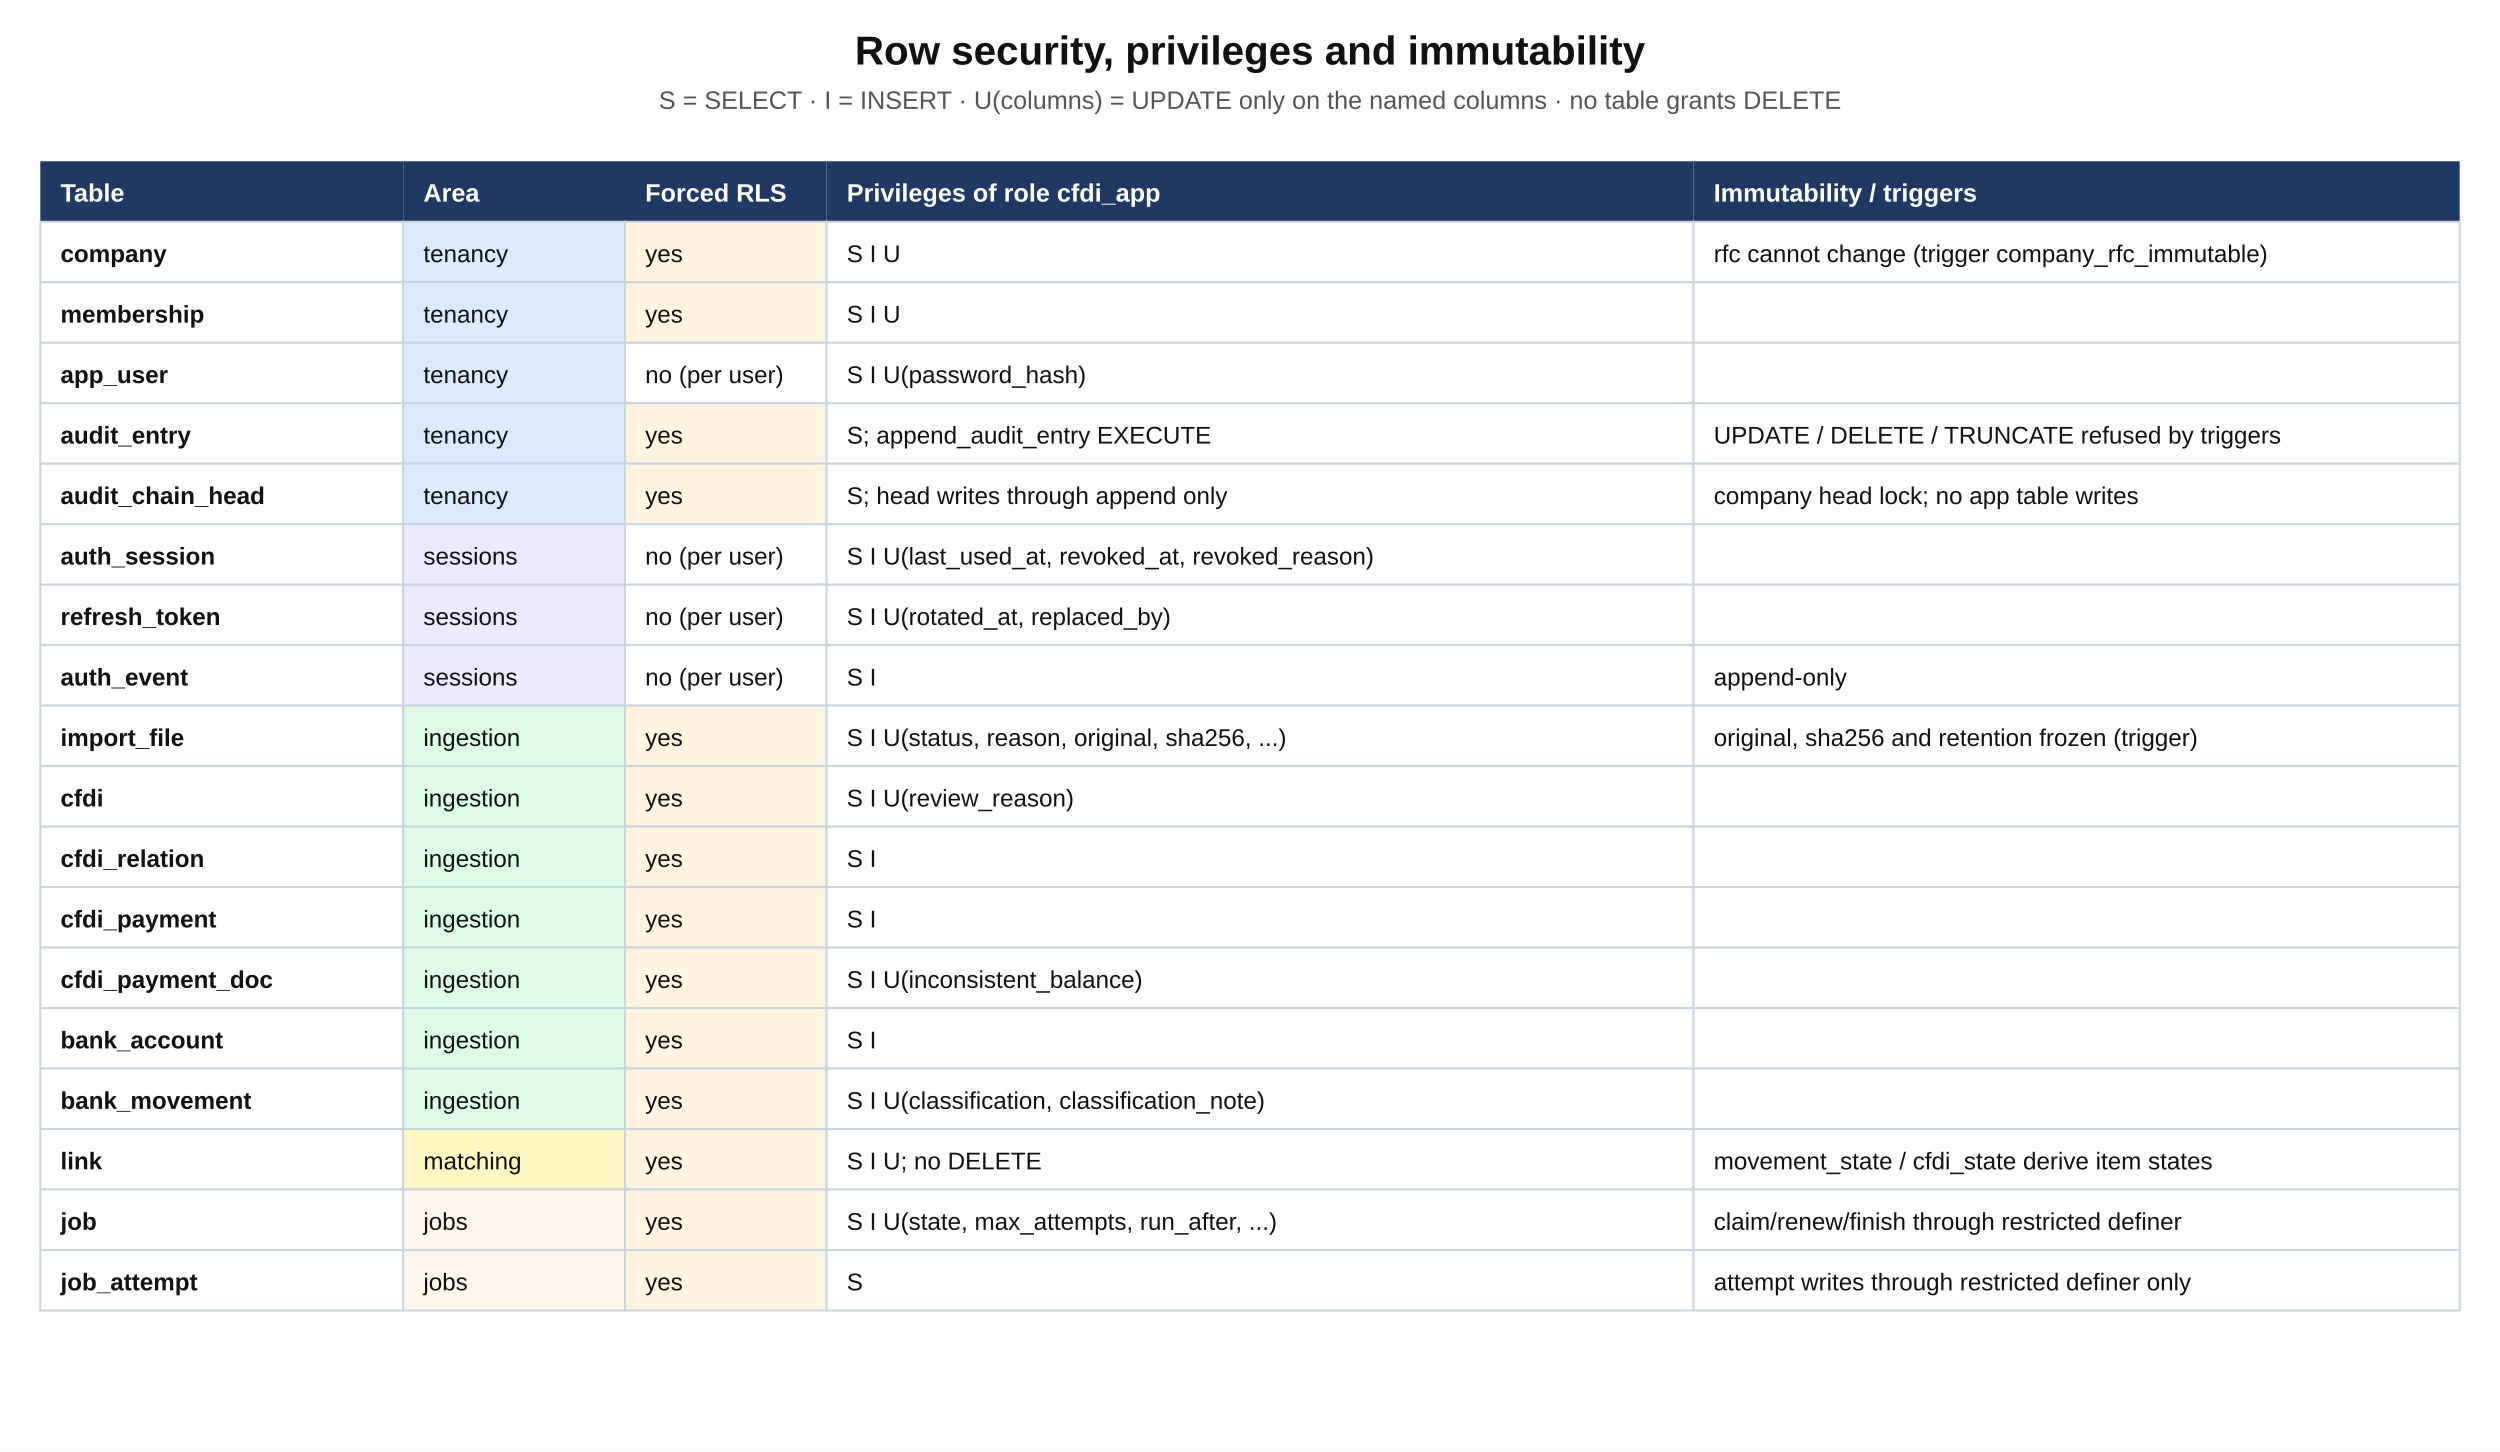
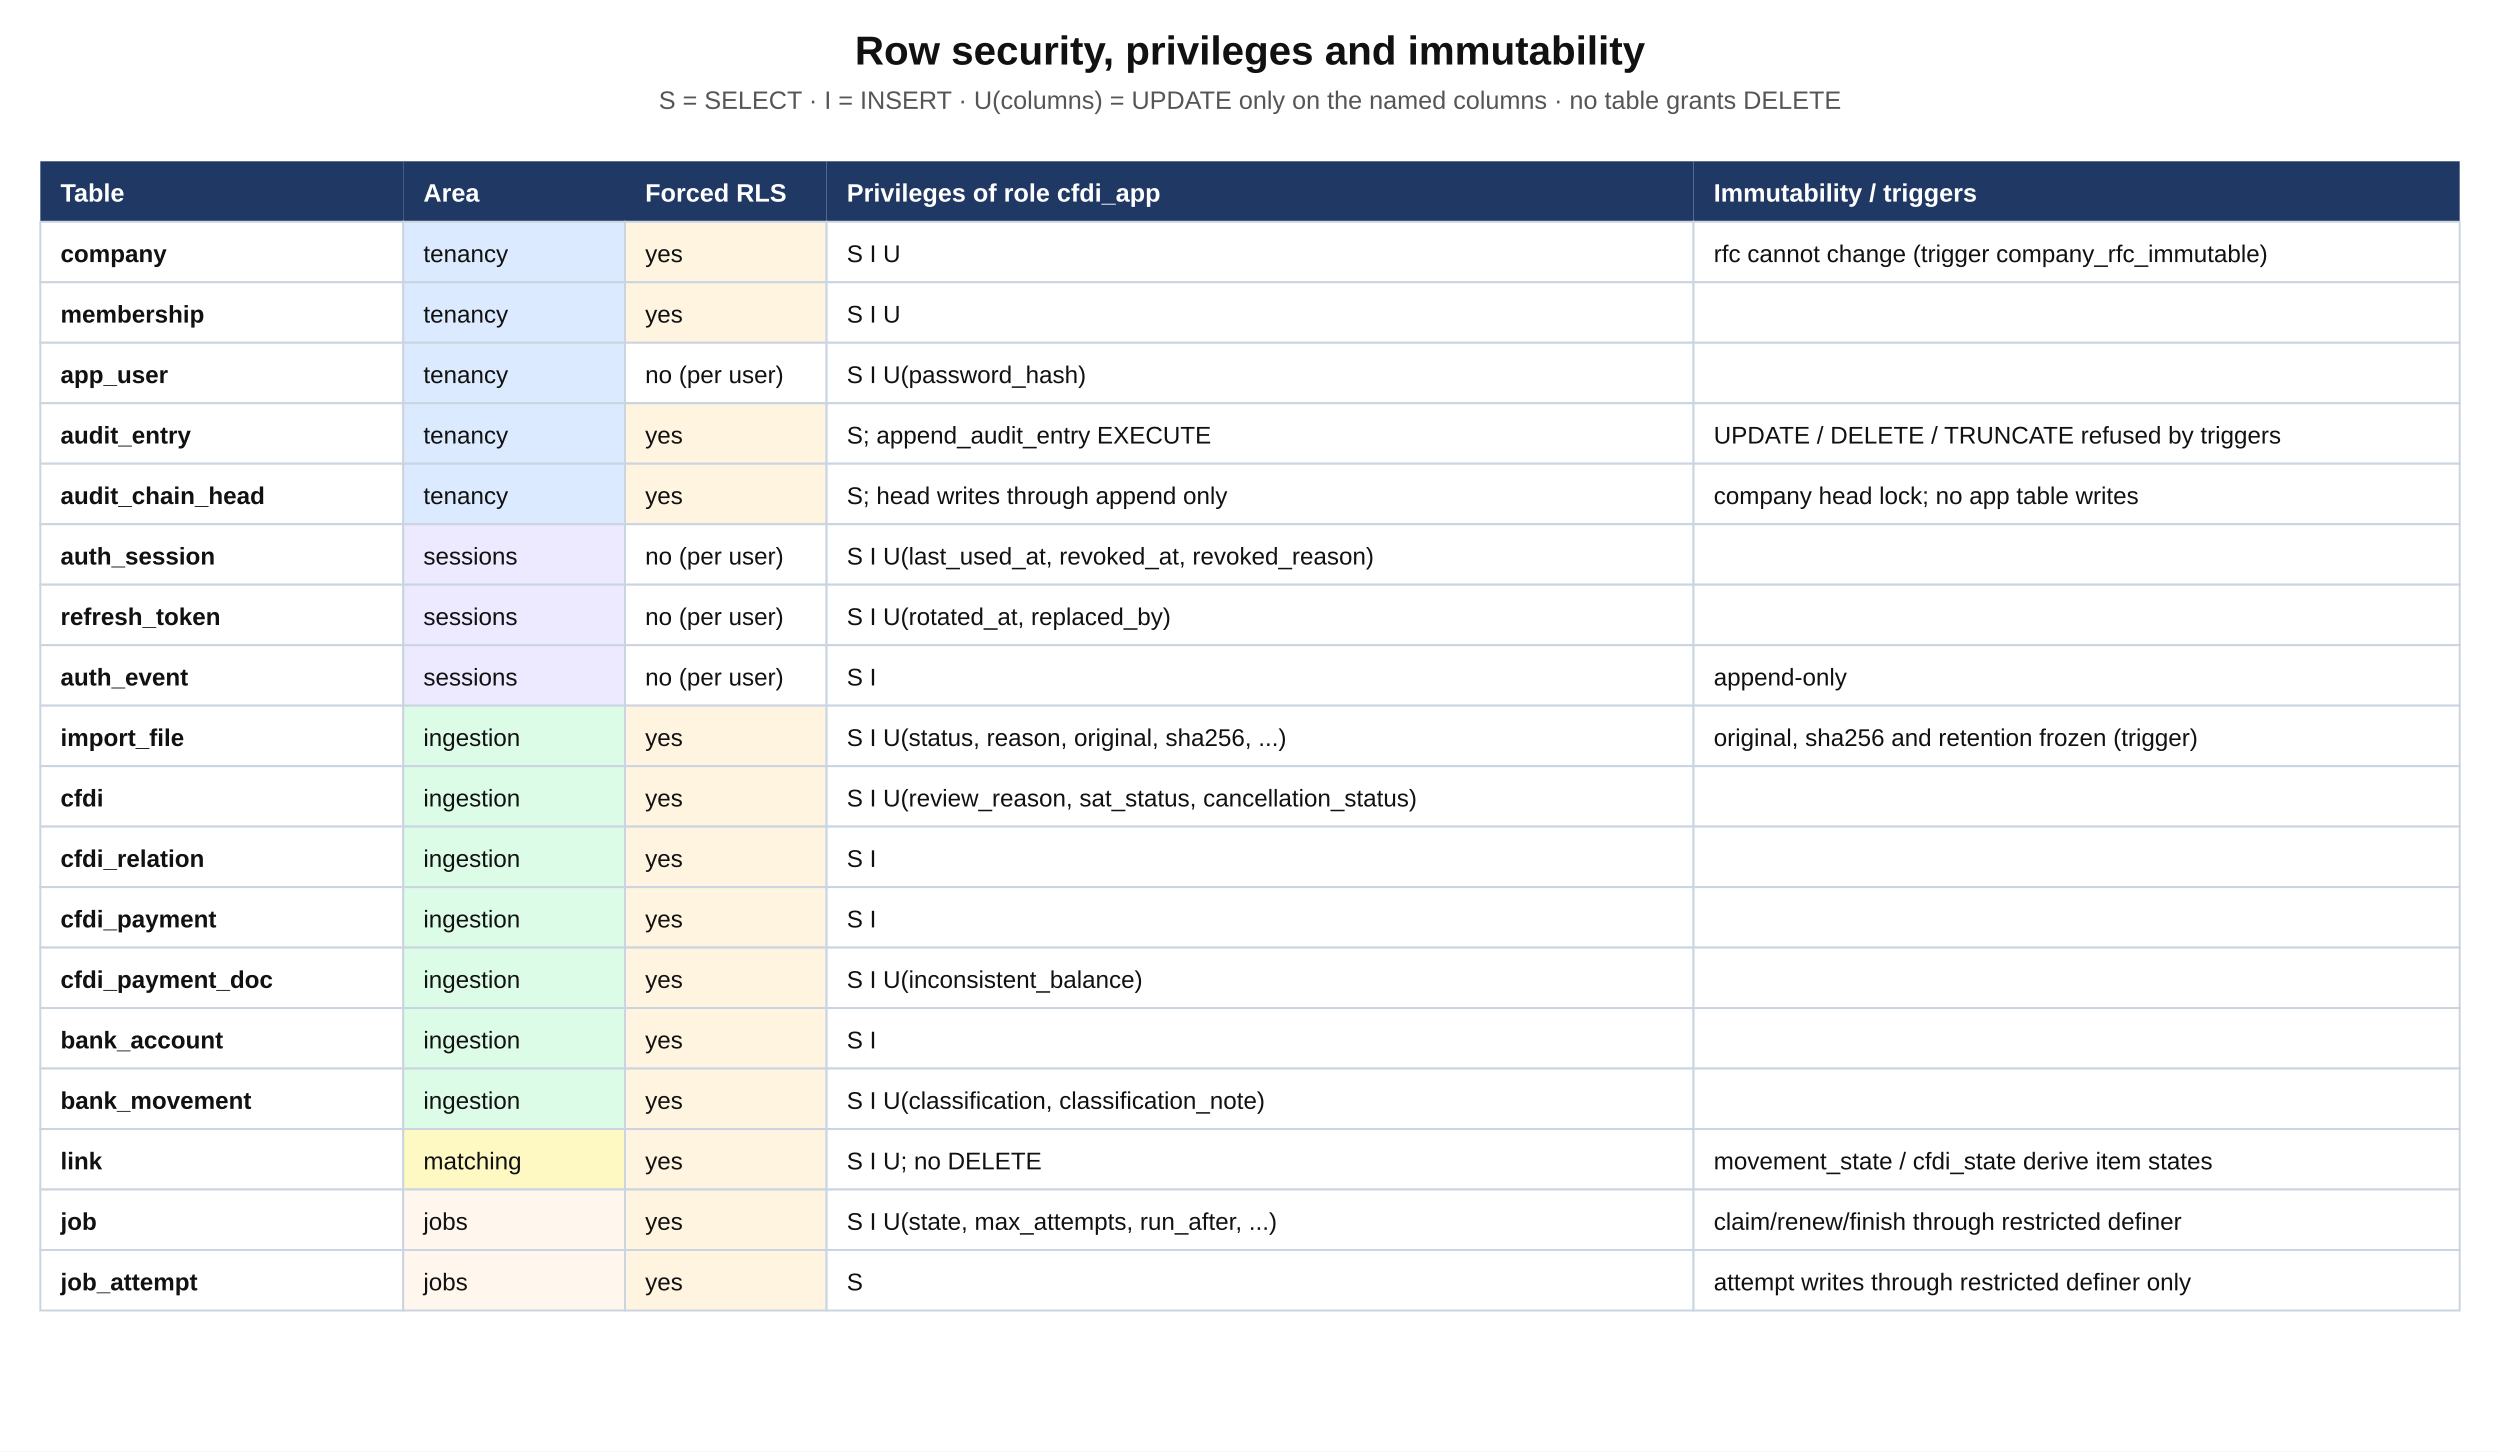
<svg xmlns="http://www.w3.org/2000/svg" width="1240" height="720" viewBox="0 0 1240 720" font-family="Liberation Sans, Arial, sans-serif">
  <rect width="1240" height="720" fill="#fff" />
  <text x="620.0" y="32" text-anchor="middle" font-size="20" font-weight="bold" fill="#111">Row security, privileges and immutability</text>
  <text x="620.0" y="54" text-anchor="middle" font-size="12.5" fill="#555">S = SELECT · I = INSERT · U(columns) = UPDATE only on the named columns · no table grants DELETE</text>
  <rect x="20" y="80" width="180" height="30" fill="#1f3864" />
  <text x="30" y="100" font-size="12.5" font-weight="bold" fill="#fff">Table</text>
  <rect x="200" y="80" width="110" height="30" fill="#1f3864" />
  <text x="210" y="100" font-size="12.5" font-weight="bold" fill="#fff">Area</text>
  <rect x="310" y="80" width="100" height="30" fill="#1f3864" />
  <text x="320" y="100" font-size="12.5" font-weight="bold" fill="#fff">Forced RLS</text>
  <rect x="410" y="80" width="430" height="30" fill="#1f3864" />
  <text x="420" y="100" font-size="12.5" font-weight="bold" fill="#fff">Privileges of role cfdi_app</text>
  <rect x="840" y="80" width="380" height="30" fill="#1f3864" />
  <text x="850" y="100" font-size="12.5" font-weight="bold" fill="#fff">Immutability / triggers</text>
  <rect x="20" y="110" width="180" height="30" fill="#fff" stroke="#cbd5e1" />
  <text x="30" y="130" font-size="12" font-weight="bold" fill="#111">company</text>
  <rect x="200" y="110" width="110" height="30" fill="#dbeafe" stroke="#cbd5e1" />
  <text x="210" y="130" font-size="12" fill="#111">tenancy</text>
  <rect x="310" y="110" width="100" height="30" fill="#fff4e0" stroke="#cbd5e1" />
  <text x="320" y="130" font-size="12" fill="#111">yes</text>
  <rect x="410" y="110" width="430" height="30" fill="#fff" stroke="#cbd5e1" />
  <text x="420" y="130" font-size="12" fill="#111">S I U</text>
  <rect x="840" y="110" width="380" height="30" fill="#fff" stroke="#cbd5e1" />
  <text x="850" y="130" font-size="12" fill="#111">rfc cannot change (trigger company_rfc_immutable)</text>
  <rect x="20" y="140" width="180" height="30" fill="#fff" stroke="#cbd5e1" />
  <text x="30" y="160" font-size="12" font-weight="bold" fill="#111">membership</text>
  <rect x="200" y="140" width="110" height="30" fill="#dbeafe" stroke="#cbd5e1" />
  <text x="210" y="160" font-size="12" fill="#111">tenancy</text>
  <rect x="310" y="140" width="100" height="30" fill="#fff4e0" stroke="#cbd5e1" />
  <text x="320" y="160" font-size="12" fill="#111">yes</text>
  <rect x="410" y="140" width="430" height="30" fill="#fff" stroke="#cbd5e1" />
  <text x="420" y="160" font-size="12" fill="#111">S I U</text>
  <rect x="840" y="140" width="380" height="30" fill="#fff" stroke="#cbd5e1" />
  <text x="850" y="160" font-size="12" fill="#111" />
  <rect x="20" y="170" width="180" height="30" fill="#fff" stroke="#cbd5e1" />
  <text x="30" y="190" font-size="12" font-weight="bold" fill="#111">app_user</text>
  <rect x="200" y="170" width="110" height="30" fill="#dbeafe" stroke="#cbd5e1" />
  <text x="210" y="190" font-size="12" fill="#111">tenancy</text>
  <rect x="310" y="170" width="100" height="30" fill="#fff" stroke="#cbd5e1" />
  <text x="320" y="190" font-size="12" fill="#111">no (per user)</text>
  <rect x="410" y="170" width="430" height="30" fill="#fff" stroke="#cbd5e1" />
  <text x="420" y="190" font-size="12" fill="#111">S I U(password_hash)</text>
  <rect x="840" y="170" width="380" height="30" fill="#fff" stroke="#cbd5e1" />
  <text x="850" y="190" font-size="12" fill="#111" />
  <rect x="20" y="200" width="180" height="30" fill="#fff" stroke="#cbd5e1" />
  <text x="30" y="220" font-size="12" font-weight="bold" fill="#111">audit_entry</text>
  <rect x="200" y="200" width="110" height="30" fill="#dbeafe" stroke="#cbd5e1" />
  <text x="210" y="220" font-size="12" fill="#111">tenancy</text>
  <rect x="310" y="200" width="100" height="30" fill="#fff4e0" stroke="#cbd5e1" />
  <text x="320" y="220" font-size="12" fill="#111">yes</text>
  <rect x="410" y="200" width="430" height="30" fill="#fff" stroke="#cbd5e1" />
  <text x="420" y="220" font-size="12" fill="#111">S; append_audit_entry EXECUTE</text>
  <rect x="840" y="200" width="380" height="30" fill="#fff" stroke="#cbd5e1" />
  <text x="850" y="220" font-size="12" fill="#111">UPDATE / DELETE / TRUNCATE refused by triggers</text>
  <rect x="20" y="230" width="180" height="30" fill="#fff" stroke="#cbd5e1" />
  <text x="30" y="250" font-size="12" font-weight="bold" fill="#111">audit_chain_head</text>
  <rect x="200" y="230" width="110" height="30" fill="#dbeafe" stroke="#cbd5e1" />
  <text x="210" y="250" font-size="12" fill="#111">tenancy</text>
  <rect x="310" y="230" width="100" height="30" fill="#fff4e0" stroke="#cbd5e1" />
  <text x="320" y="250" font-size="12" fill="#111">yes</text>
  <rect x="410" y="230" width="430" height="30" fill="#fff" stroke="#cbd5e1" />
  <text x="420" y="250" font-size="12" fill="#111">S; head writes through append only</text>
  <rect x="840" y="230" width="380" height="30" fill="#fff" stroke="#cbd5e1" />
  <text x="850" y="250" font-size="12" fill="#111">company head lock; no app table writes</text>
  <rect x="20" y="260" width="180" height="30" fill="#fff" stroke="#cbd5e1" />
  <text x="30" y="280" font-size="12" font-weight="bold" fill="#111">auth_session</text>
  <rect x="200" y="260" width="110" height="30" fill="#ede9fe" stroke="#cbd5e1" />
  <text x="210" y="280" font-size="12" fill="#111">sessions</text>
  <rect x="310" y="260" width="100" height="30" fill="#fff" stroke="#cbd5e1" />
  <text x="320" y="280" font-size="12" fill="#111">no (per user)</text>
  <rect x="410" y="260" width="430" height="30" fill="#fff" stroke="#cbd5e1" />
  <text x="420" y="280" font-size="12" fill="#111">S I U(last_used_at, revoked_at, revoked_reason)</text>
  <rect x="840" y="260" width="380" height="30" fill="#fff" stroke="#cbd5e1" />
  <text x="850" y="280" font-size="12" fill="#111" />
  <rect x="20" y="290" width="180" height="30" fill="#fff" stroke="#cbd5e1" />
  <text x="30" y="310" font-size="12" font-weight="bold" fill="#111">refresh_token</text>
  <rect x="200" y="290" width="110" height="30" fill="#ede9fe" stroke="#cbd5e1" />
  <text x="210" y="310" font-size="12" fill="#111">sessions</text>
  <rect x="310" y="290" width="100" height="30" fill="#fff" stroke="#cbd5e1" />
  <text x="320" y="310" font-size="12" fill="#111">no (per user)</text>
  <rect x="410" y="290" width="430" height="30" fill="#fff" stroke="#cbd5e1" />
  <text x="420" y="310" font-size="12" fill="#111">S I U(rotated_at, replaced_by)</text>
  <rect x="840" y="290" width="380" height="30" fill="#fff" stroke="#cbd5e1" />
  <text x="850" y="310" font-size="12" fill="#111" />
  <rect x="20" y="320" width="180" height="30" fill="#fff" stroke="#cbd5e1" />
  <text x="30" y="340" font-size="12" font-weight="bold" fill="#111">auth_event</text>
  <rect x="200" y="320" width="110" height="30" fill="#ede9fe" stroke="#cbd5e1" />
  <text x="210" y="340" font-size="12" fill="#111">sessions</text>
  <rect x="310" y="320" width="100" height="30" fill="#fff" stroke="#cbd5e1" />
  <text x="320" y="340" font-size="12" fill="#111">no (per user)</text>
  <rect x="410" y="320" width="430" height="30" fill="#fff" stroke="#cbd5e1" />
  <text x="420" y="340" font-size="12" fill="#111">S I</text>
  <rect x="840" y="320" width="380" height="30" fill="#fff" stroke="#cbd5e1" />
  <text x="850" y="340" font-size="12" fill="#111">append-only</text>
  <rect x="20" y="350" width="180" height="30" fill="#fff" stroke="#cbd5e1" />
  <text x="30" y="370" font-size="12" font-weight="bold" fill="#111">import_file</text>
  <rect x="200" y="350" width="110" height="30" fill="#dcfce7" stroke="#cbd5e1" />
  <text x="210" y="370" font-size="12" fill="#111">ingestion</text>
  <rect x="310" y="350" width="100" height="30" fill="#fff4e0" stroke="#cbd5e1" />
  <text x="320" y="370" font-size="12" fill="#111">yes</text>
  <rect x="410" y="350" width="430" height="30" fill="#fff" stroke="#cbd5e1" />
  <text x="420" y="370" font-size="12" fill="#111">S I U(status, reason, original, sha256, ...)</text>
  <rect x="840" y="350" width="380" height="30" fill="#fff" stroke="#cbd5e1" />
  <text x="850" y="370" font-size="12" fill="#111">original, sha256 and retention frozen (trigger)</text>
  <rect x="20" y="380" width="180" height="30" fill="#fff" stroke="#cbd5e1" />
  <text x="30" y="400" font-size="12" font-weight="bold" fill="#111">cfdi</text>
  <rect x="200" y="380" width="110" height="30" fill="#dcfce7" stroke="#cbd5e1" />
  <text x="210" y="400" font-size="12" fill="#111">ingestion</text>
  <rect x="310" y="380" width="100" height="30" fill="#fff4e0" stroke="#cbd5e1" />
  <text x="320" y="400" font-size="12" fill="#111">yes</text>
  <rect x="410" y="380" width="430" height="30" fill="#fff" stroke="#cbd5e1" />
-   <text x="420" y="400" font-size="12" fill="#111">S I U(review_reason)</text>
+   <text x="420" y="400" font-size="12" fill="#111">S I U(review_reason, sat_status, cancellation_status)</text>
  <rect x="840" y="380" width="380" height="30" fill="#fff" stroke="#cbd5e1" />
  <text x="850" y="400" font-size="12" fill="#111" />
  <rect x="20" y="410" width="180" height="30" fill="#fff" stroke="#cbd5e1" />
  <text x="30" y="430" font-size="12" font-weight="bold" fill="#111">cfdi_relation</text>
  <rect x="200" y="410" width="110" height="30" fill="#dcfce7" stroke="#cbd5e1" />
  <text x="210" y="430" font-size="12" fill="#111">ingestion</text>
  <rect x="310" y="410" width="100" height="30" fill="#fff4e0" stroke="#cbd5e1" />
  <text x="320" y="430" font-size="12" fill="#111">yes</text>
  <rect x="410" y="410" width="430" height="30" fill="#fff" stroke="#cbd5e1" />
  <text x="420" y="430" font-size="12" fill="#111">S I</text>
  <rect x="840" y="410" width="380" height="30" fill="#fff" stroke="#cbd5e1" />
  <text x="850" y="430" font-size="12" fill="#111" />
  <rect x="20" y="440" width="180" height="30" fill="#fff" stroke="#cbd5e1" />
  <text x="30" y="460" font-size="12" font-weight="bold" fill="#111">cfdi_payment</text>
  <rect x="200" y="440" width="110" height="30" fill="#dcfce7" stroke="#cbd5e1" />
  <text x="210" y="460" font-size="12" fill="#111">ingestion</text>
  <rect x="310" y="440" width="100" height="30" fill="#fff4e0" stroke="#cbd5e1" />
  <text x="320" y="460" font-size="12" fill="#111">yes</text>
  <rect x="410" y="440" width="430" height="30" fill="#fff" stroke="#cbd5e1" />
  <text x="420" y="460" font-size="12" fill="#111">S I</text>
  <rect x="840" y="440" width="380" height="30" fill="#fff" stroke="#cbd5e1" />
  <text x="850" y="460" font-size="12" fill="#111" />
  <rect x="20" y="470" width="180" height="30" fill="#fff" stroke="#cbd5e1" />
  <text x="30" y="490" font-size="12" font-weight="bold" fill="#111">cfdi_payment_doc</text>
  <rect x="200" y="470" width="110" height="30" fill="#dcfce7" stroke="#cbd5e1" />
  <text x="210" y="490" font-size="12" fill="#111">ingestion</text>
  <rect x="310" y="470" width="100" height="30" fill="#fff4e0" stroke="#cbd5e1" />
  <text x="320" y="490" font-size="12" fill="#111">yes</text>
  <rect x="410" y="470" width="430" height="30" fill="#fff" stroke="#cbd5e1" />
  <text x="420" y="490" font-size="12" fill="#111">S I U(inconsistent_balance)</text>
  <rect x="840" y="470" width="380" height="30" fill="#fff" stroke="#cbd5e1" />
  <text x="850" y="490" font-size="12" fill="#111" />
  <rect x="20" y="500" width="180" height="30" fill="#fff" stroke="#cbd5e1" />
  <text x="30" y="520" font-size="12" font-weight="bold" fill="#111">bank_account</text>
  <rect x="200" y="500" width="110" height="30" fill="#dcfce7" stroke="#cbd5e1" />
  <text x="210" y="520" font-size="12" fill="#111">ingestion</text>
  <rect x="310" y="500" width="100" height="30" fill="#fff4e0" stroke="#cbd5e1" />
  <text x="320" y="520" font-size="12" fill="#111">yes</text>
  <rect x="410" y="500" width="430" height="30" fill="#fff" stroke="#cbd5e1" />
  <text x="420" y="520" font-size="12" fill="#111">S I</text>
  <rect x="840" y="500" width="380" height="30" fill="#fff" stroke="#cbd5e1" />
  <text x="850" y="520" font-size="12" fill="#111" />
  <rect x="20" y="530" width="180" height="30" fill="#fff" stroke="#cbd5e1" />
  <text x="30" y="550" font-size="12" font-weight="bold" fill="#111">bank_movement</text>
  <rect x="200" y="530" width="110" height="30" fill="#dcfce7" stroke="#cbd5e1" />
  <text x="210" y="550" font-size="12" fill="#111">ingestion</text>
  <rect x="310" y="530" width="100" height="30" fill="#fff4e0" stroke="#cbd5e1" />
  <text x="320" y="550" font-size="12" fill="#111">yes</text>
  <rect x="410" y="530" width="430" height="30" fill="#fff" stroke="#cbd5e1" />
  <text x="420" y="550" font-size="12" fill="#111">S I U(classification, classification_note)</text>
  <rect x="840" y="530" width="380" height="30" fill="#fff" stroke="#cbd5e1" />
  <text x="850" y="550" font-size="12" fill="#111" />
  <rect x="20" y="560" width="180" height="30" fill="#fff" stroke="#cbd5e1" />
  <text x="30" y="580" font-size="12" font-weight="bold" fill="#111">link</text>
  <rect x="200" y="560" width="110" height="30" fill="#fef9c3" stroke="#cbd5e1" />
  <text x="210" y="580" font-size="12" fill="#111">matching</text>
  <rect x="310" y="560" width="100" height="30" fill="#fff4e0" stroke="#cbd5e1" />
  <text x="320" y="580" font-size="12" fill="#111">yes</text>
  <rect x="410" y="560" width="430" height="30" fill="#fff" stroke="#cbd5e1" />
  <text x="420" y="580" font-size="12" fill="#111">S I U; no DELETE</text>
  <rect x="840" y="560" width="380" height="30" fill="#fff" stroke="#cbd5e1" />
  <text x="850" y="580" font-size="12" fill="#111">movement_state / cfdi_state derive item states</text>
  <rect x="20" y="590" width="180" height="30" fill="#fff" stroke="#cbd5e1" />
  <text x="30" y="610" font-size="12" font-weight="bold" fill="#111">job</text>
  <rect x="200" y="590" width="110" height="30" fill="#fff7ed" stroke="#cbd5e1" />
  <text x="210" y="610" font-size="12" fill="#111">jobs</text>
  <rect x="310" y="590" width="100" height="30" fill="#fff4e0" stroke="#cbd5e1" />
  <text x="320" y="610" font-size="12" fill="#111">yes</text>
  <rect x="410" y="590" width="430" height="30" fill="#fff" stroke="#cbd5e1" />
  <text x="420" y="610" font-size="12" fill="#111">S I U(state, max_attempts, run_after, ...)</text>
  <rect x="840" y="590" width="380" height="30" fill="#fff" stroke="#cbd5e1" />
  <text x="850" y="610" font-size="12" fill="#111">claim/renew/finish through restricted definer</text>
  <rect x="20" y="620" width="180" height="30" fill="#fff" stroke="#cbd5e1" />
  <text x="30" y="640" font-size="12" font-weight="bold" fill="#111">job_attempt</text>
  <rect x="200" y="620" width="110" height="30" fill="#fff7ed" stroke="#cbd5e1" />
  <text x="210" y="640" font-size="12" fill="#111">jobs</text>
  <rect x="310" y="620" width="100" height="30" fill="#fff4e0" stroke="#cbd5e1" />
  <text x="320" y="640" font-size="12" fill="#111">yes</text>
  <rect x="410" y="620" width="430" height="30" fill="#fff" stroke="#cbd5e1" />
  <text x="420" y="640" font-size="12" fill="#111">S</text>
  <rect x="840" y="620" width="380" height="30" fill="#fff" stroke="#cbd5e1" />
  <text x="850" y="640" font-size="12" fill="#111">attempt writes through restricted definer only</text>
</svg>
